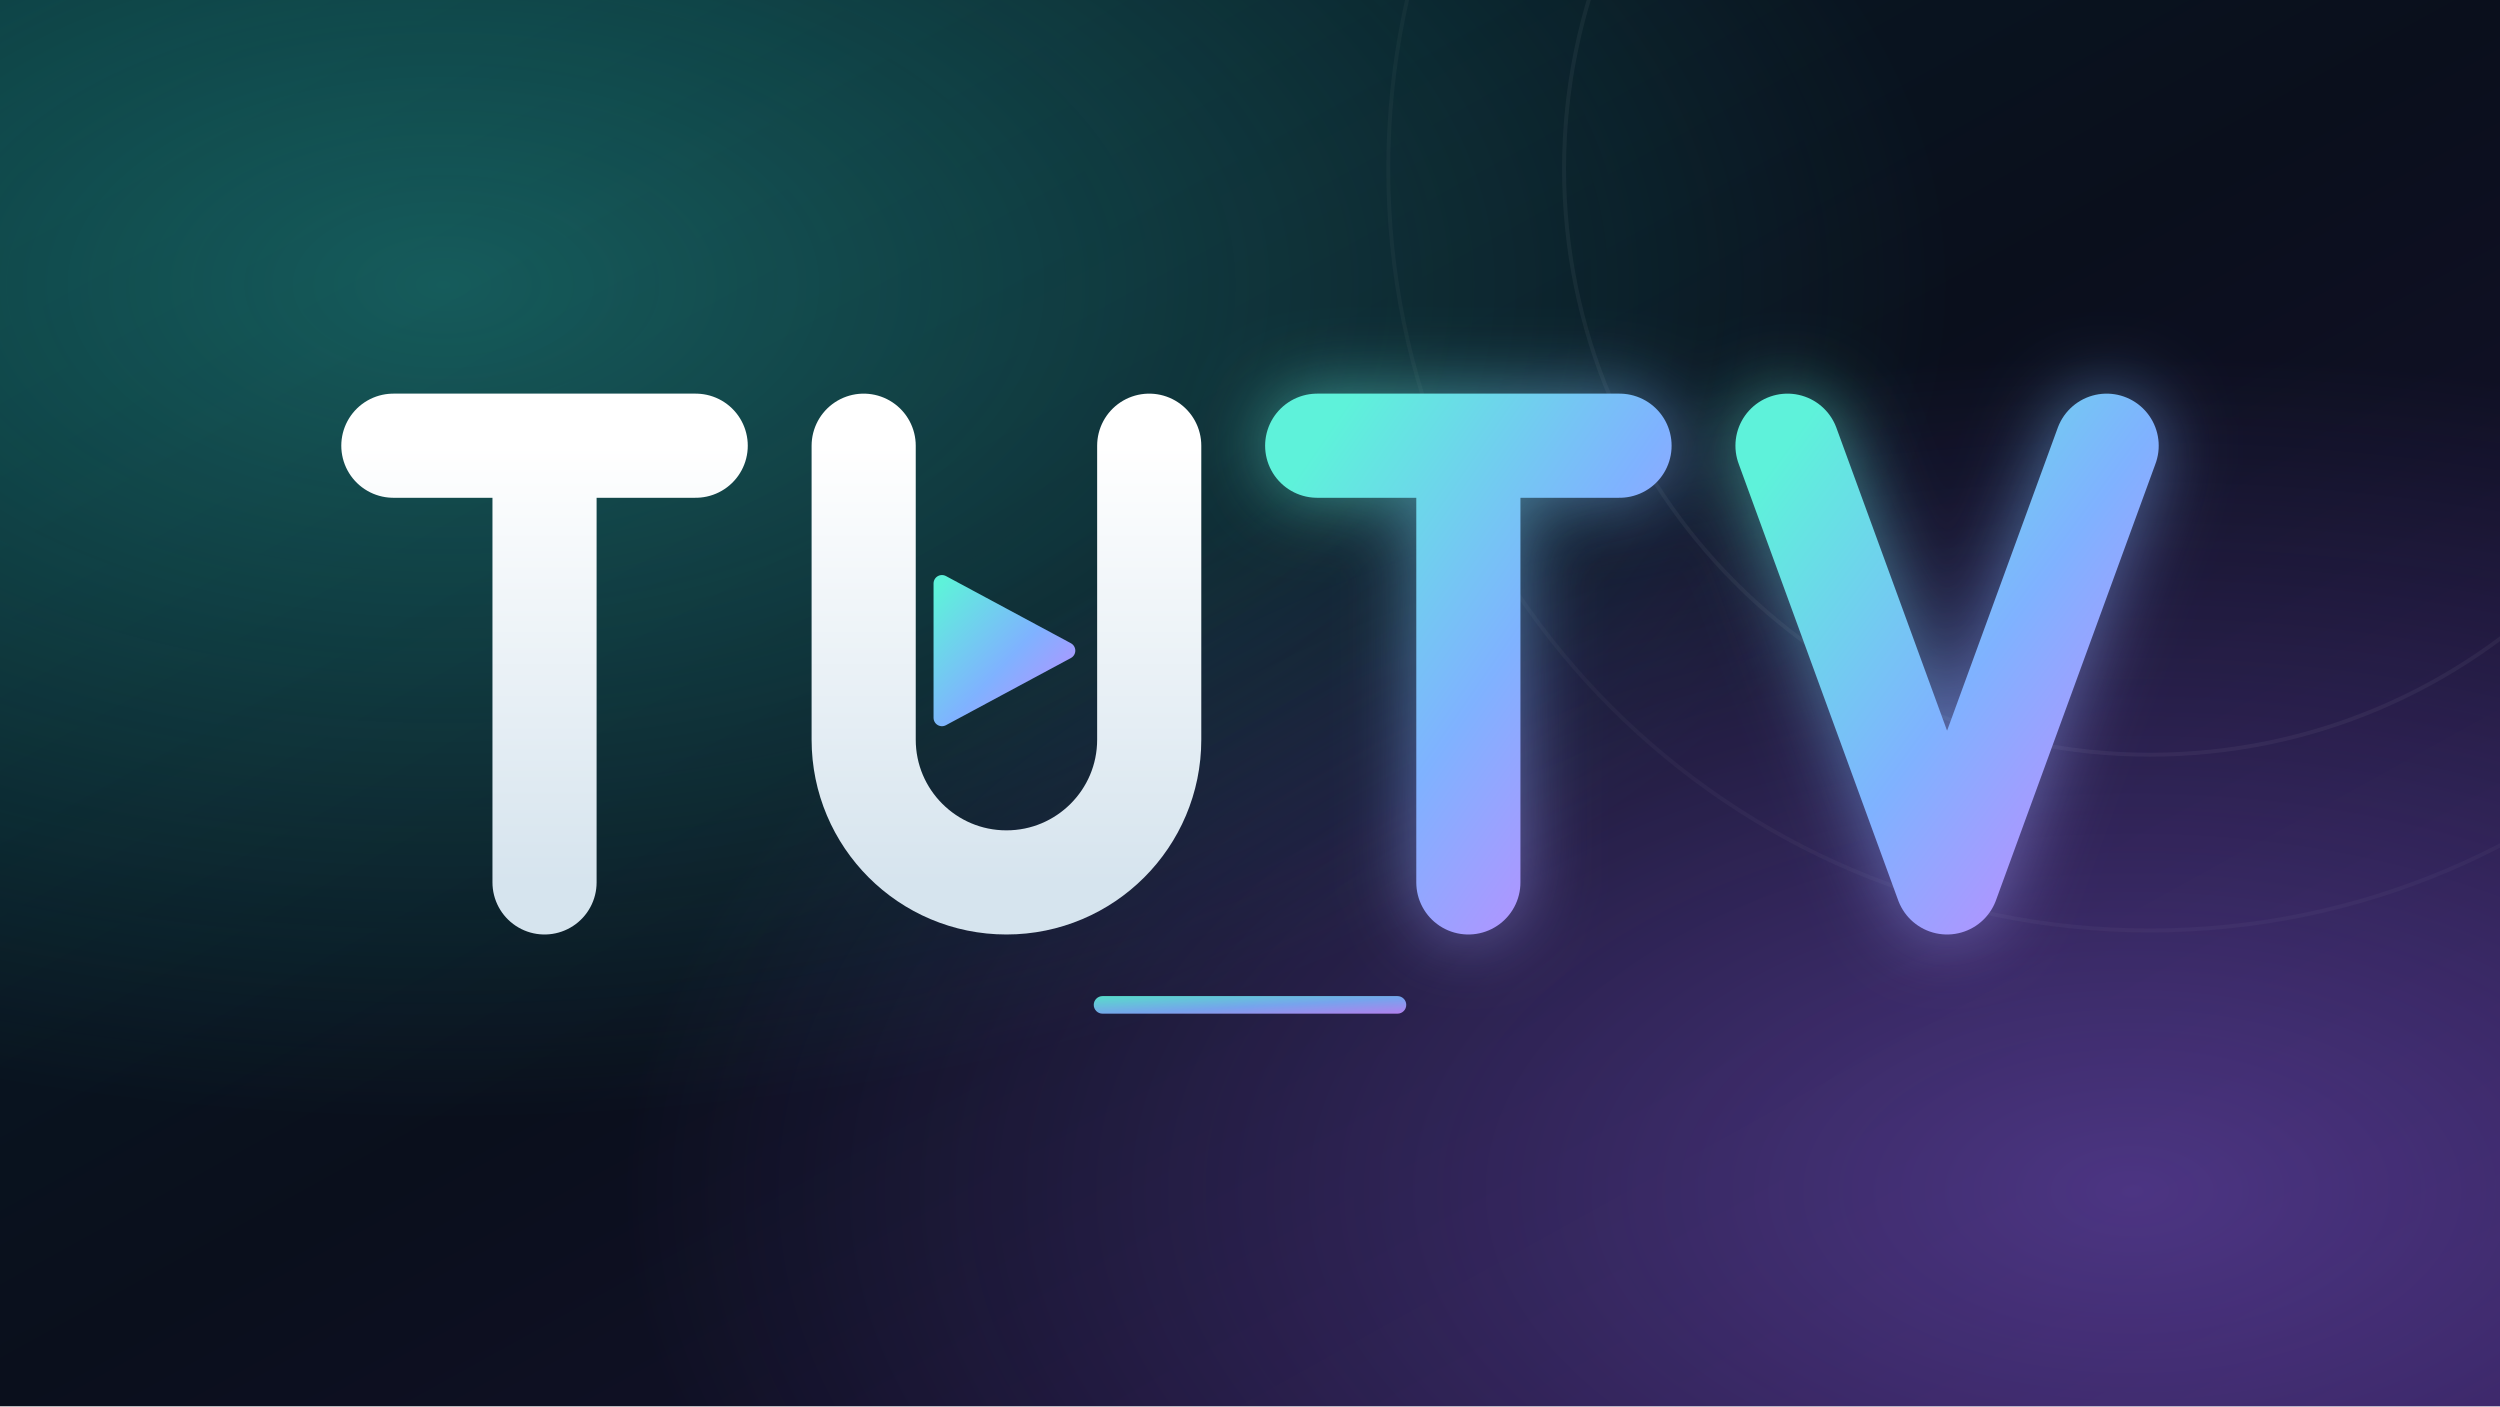
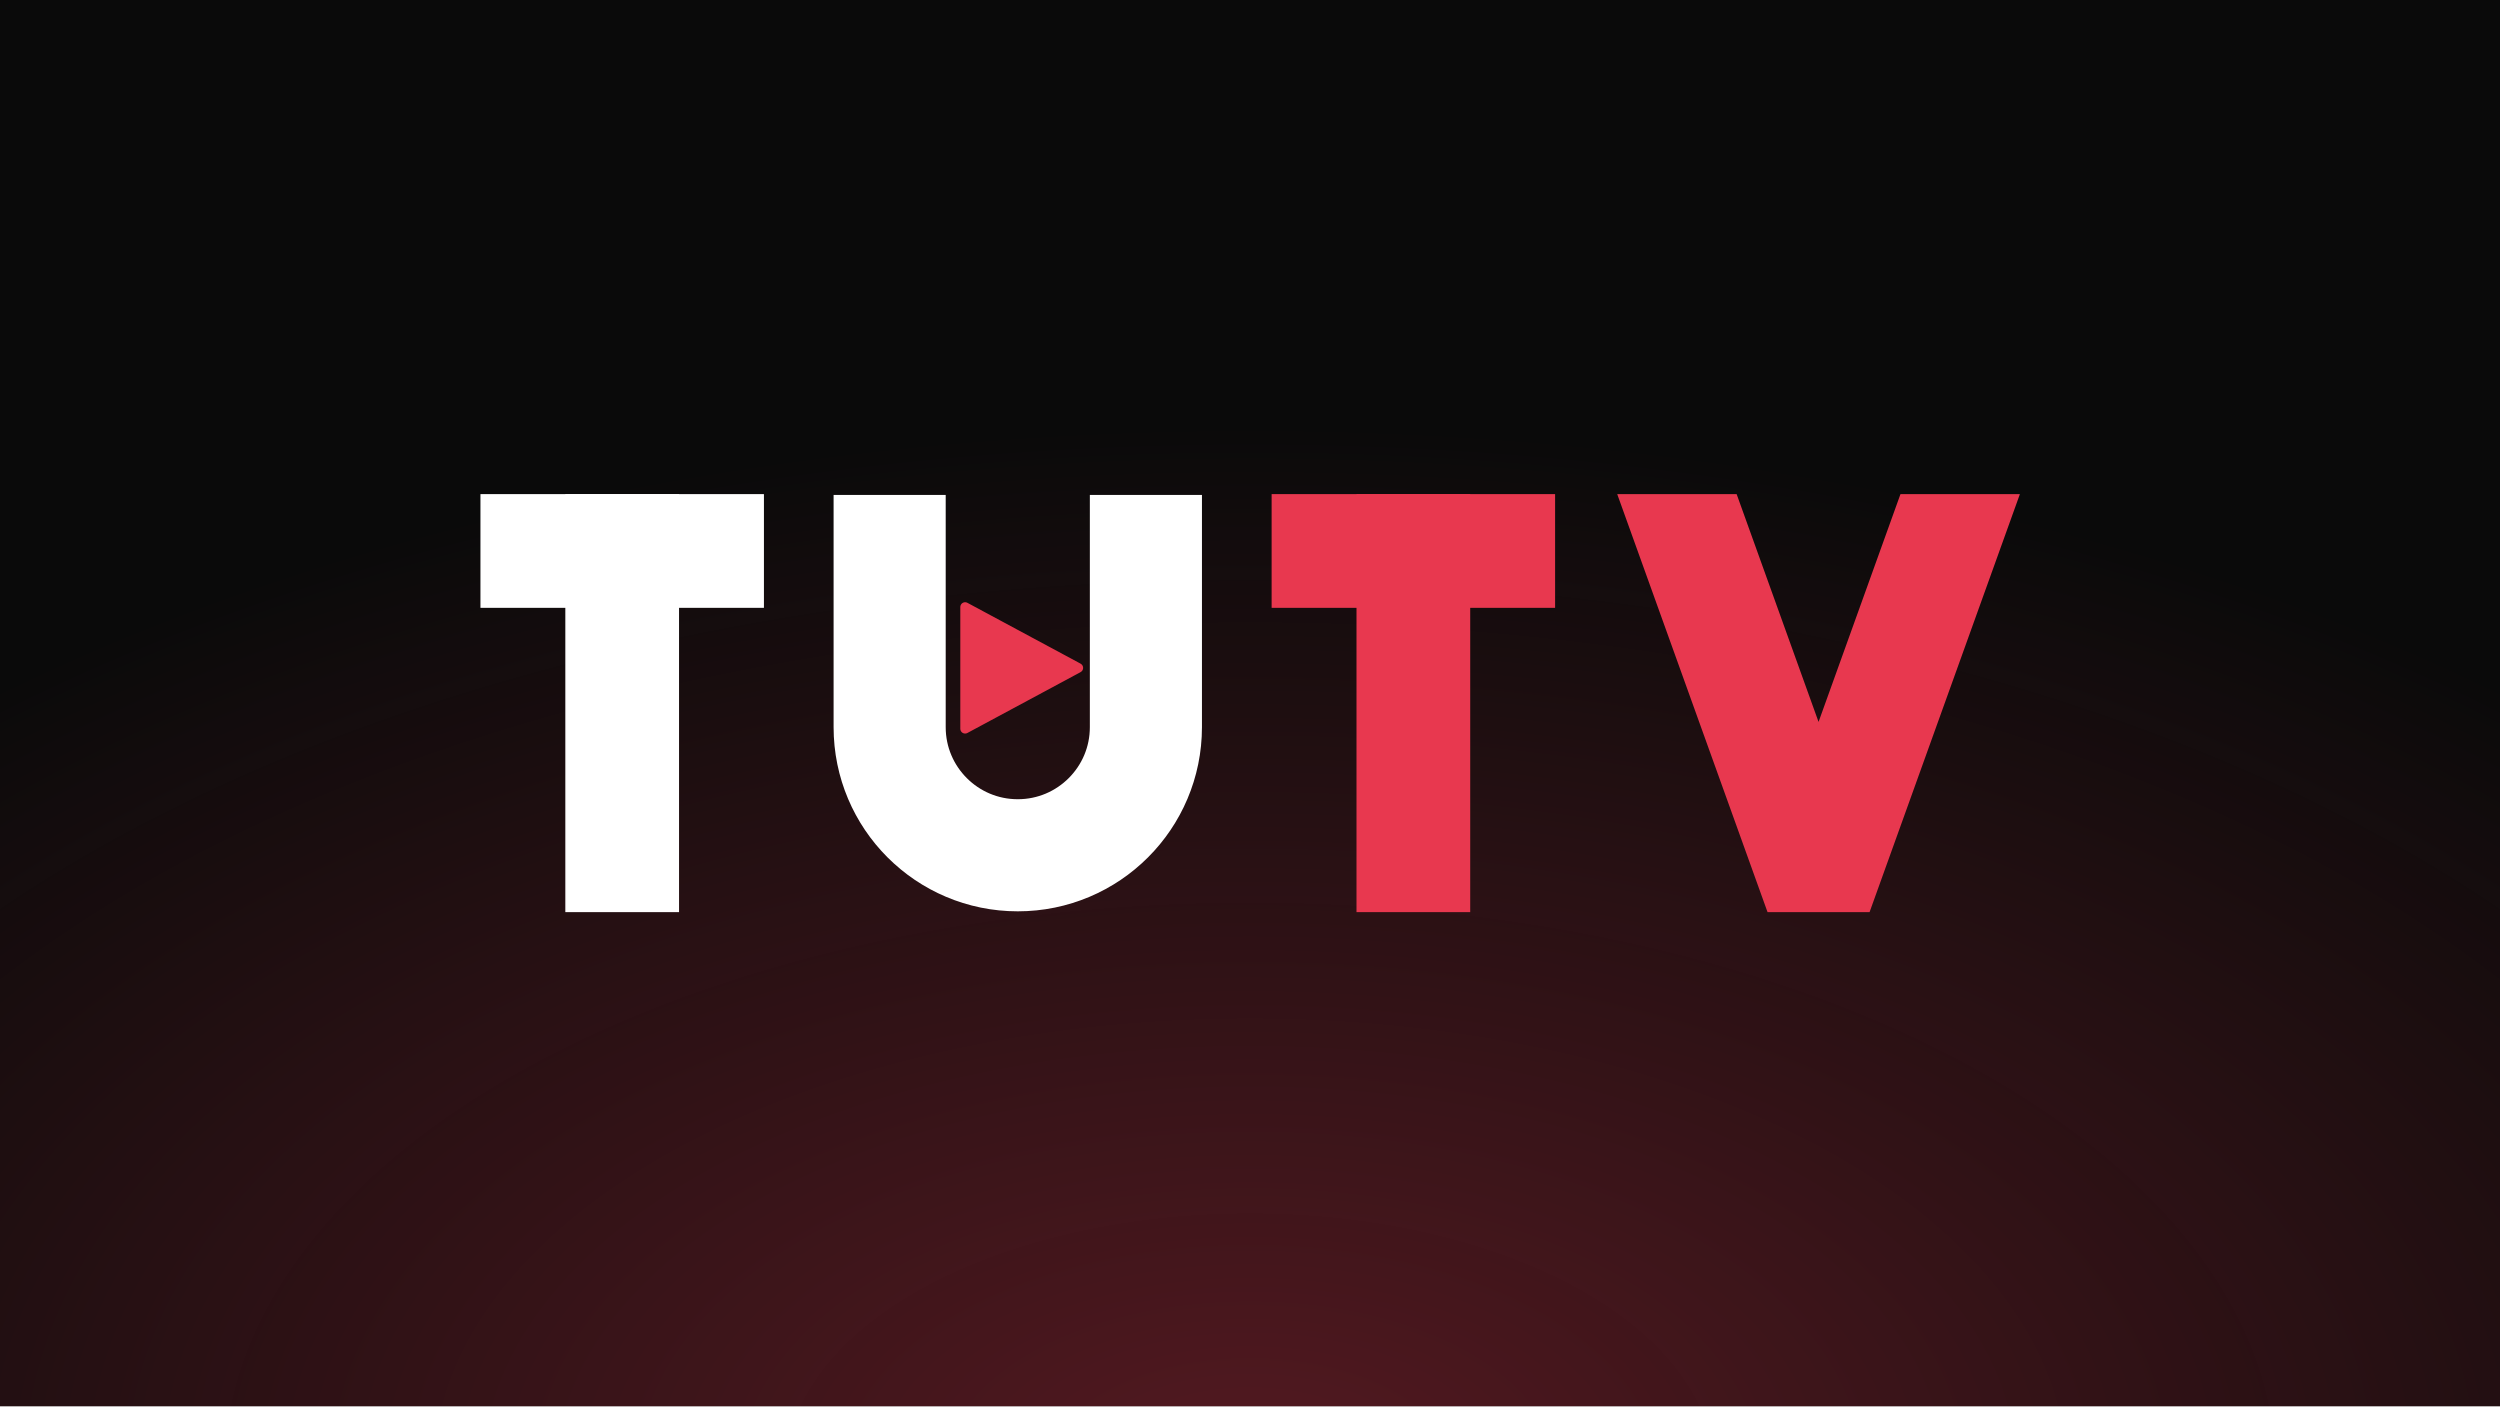
<svg xmlns="http://www.w3.org/2000/svg" width="1280" height="720" viewBox="0 0 1280 720">
  <defs>
-     <linearGradient id="bg" x1="0" y1="0" x2="1" y2="1">
-       <stop offset="0" stop-color="#06222A" />
-       <stop offset="0.5" stop-color="#0A0F1C" />
-       <stop offset="1" stop-color="#1D1238" />
+     <linearGradient id="red" x1="0" y1="0" x2="0" y2="1">
+       <stop offset="0" stop-color="#E8384F" />
+       <stop offset="1" stop-color="#B5172E" />
    </linearGradient>
-     <radialGradient id="glow1" cx="0.18" cy="0.2" r="0.6">
-       <stop offset="0" stop-color="#2FD3C0" stop-opacity="0.35" />
-       <stop offset="1" stop-color="#2FD3C0" stop-opacity="0" />
+     <radialGradient id="glow" cx="0.5" cy="1.05" r="0.75">
+       <stop offset="0" stop-color="#E8384F" stop-opacity="0.33" />
+       <stop offset="1" stop-color="#E8384F" stop-opacity="0" />
    </radialGradient>
-     <radialGradient id="glow2" cx="0.85" cy="0.85" r="0.6">
-       <stop offset="0" stop-color="#9B6BFF" stop-opacity="0.40" />
-       <stop offset="1" stop-color="#9B6BFF" stop-opacity="0" />
-     </radialGradient>
-     <linearGradient id="g" x1="0" y1="0" x2="1" y2="1">
-       <stop offset="0" stop-color="#5EF2DA" />
-       <stop offset="0.55" stop-color="#7FB2FF" />
-       <stop offset="1" stop-color="#C08BFF" />
-     </linearGradient>
-     <linearGradient id="w" x1="0" y1="0" x2="0" y2="1">
-       <stop offset="0" stop-color="#FFFFFF" />
-       <stop offset="1" stop-color="#D6E4EE" />
-     </linearGradient>
-     <filter id="blur" filterUnits="userSpaceOnUse" x="-200" y="-200" width="1800" height="1500">
-       <feGaussianBlur stdDeviation="22" />
-     </filter>
  </defs>
-   <rect width="1280" height="720" fill="url(#bg)" />
-   <rect width="1280" height="720" fill="url(#glow1)" />
-   <rect width="1280" height="720" fill="url(#glow2)" />
-   <circle cx="1100.8" cy="86.4" r="300" fill="none" stroke="#ffffff" stroke-opacity="0.05" stroke-width="2" />
-   <circle cx="1100.8" cy="86.4" r="390" fill="none" stroke="#ffffff" stroke-opacity="0.035" stroke-width="2" />
-   <g transform="translate(640.0 340.0) scale(0.86) translate(-510.0 -130)">
-     <g fill="none" stroke="url(#g)" stroke-width="62" stroke-linecap="round" stroke-linejoin="round" opacity="0.55" filter="url(#blur)">
-       <path d="M550 0 H730 M640.0 0 V260" />
-       <path d="M830 0 L925.0 260 L1020 0" />
+   <rect width="1280" height="720" fill="#0A0A0A" />
+   <rect width="1280" height="720" fill="url(#glow)" />
+   <g transform="translate(640.0 360.0) scale(0.82) translate(-480.0 -130)">
+     <g fill="#FFFFFF" stroke="#FFFFFF">
+       <rect x="0" y="0" width="176" height="70" />
+       <rect x="53.0" y="0" width="70" height="260" />
+       <path d="M255.0 0 V145.0 A80.0 80.0 0 0 0 415.0 145.0 V0" fill="none" stroke-width="70" stroke-linecap="butt" />
    </g>
-     <g fill="none" stroke="url(#w)" stroke-width="62" stroke-linecap="round" stroke-linejoin="round">
-       <path d="M0 0 H180 M90.0 0 V260" />
-       <path d="M280 0 V175.0 A85.0 85.0 0 0 0 450 175.0 V0" />
+     <g fill="#E8384F" stroke="#E8384F">
+       <rect x="494" y="0" width="176" height="70" />
+       <rect x="547.0" y="0" width="70" height="260" />
+       <path d="M710 0 L783.5 0 L835.0 143.209 L886.5 0 L960 0 L866.5 260 L803.5 260 Z" />
    </g>
-     <g fill="none" stroke="url(#g)" stroke-width="62" stroke-linecap="round" stroke-linejoin="round">
-       <path d="M550 0 H730 M640.0 0 V260" />
-       <path d="M830 0 L925.0 260 L1020 0" />
-     </g>
-     <path d="M326.6 82.0 L401.0 122 L326.6 162.0 Z" fill="url(#g)" stroke="url(#g)" stroke-width="10" stroke-linejoin="round" />
+     <path d="M302.12 70.0 L372.8 108 L302.12 146.0 Z" fill="#E8384F" stroke="#E8384F" stroke-width="6" stroke-linejoin="round" />
  </g>
-   <rect x="560.0" y="510.0" width="160" height="9" rx="4.5" fill="url(#g)" opacity="0.9" />
</svg>
